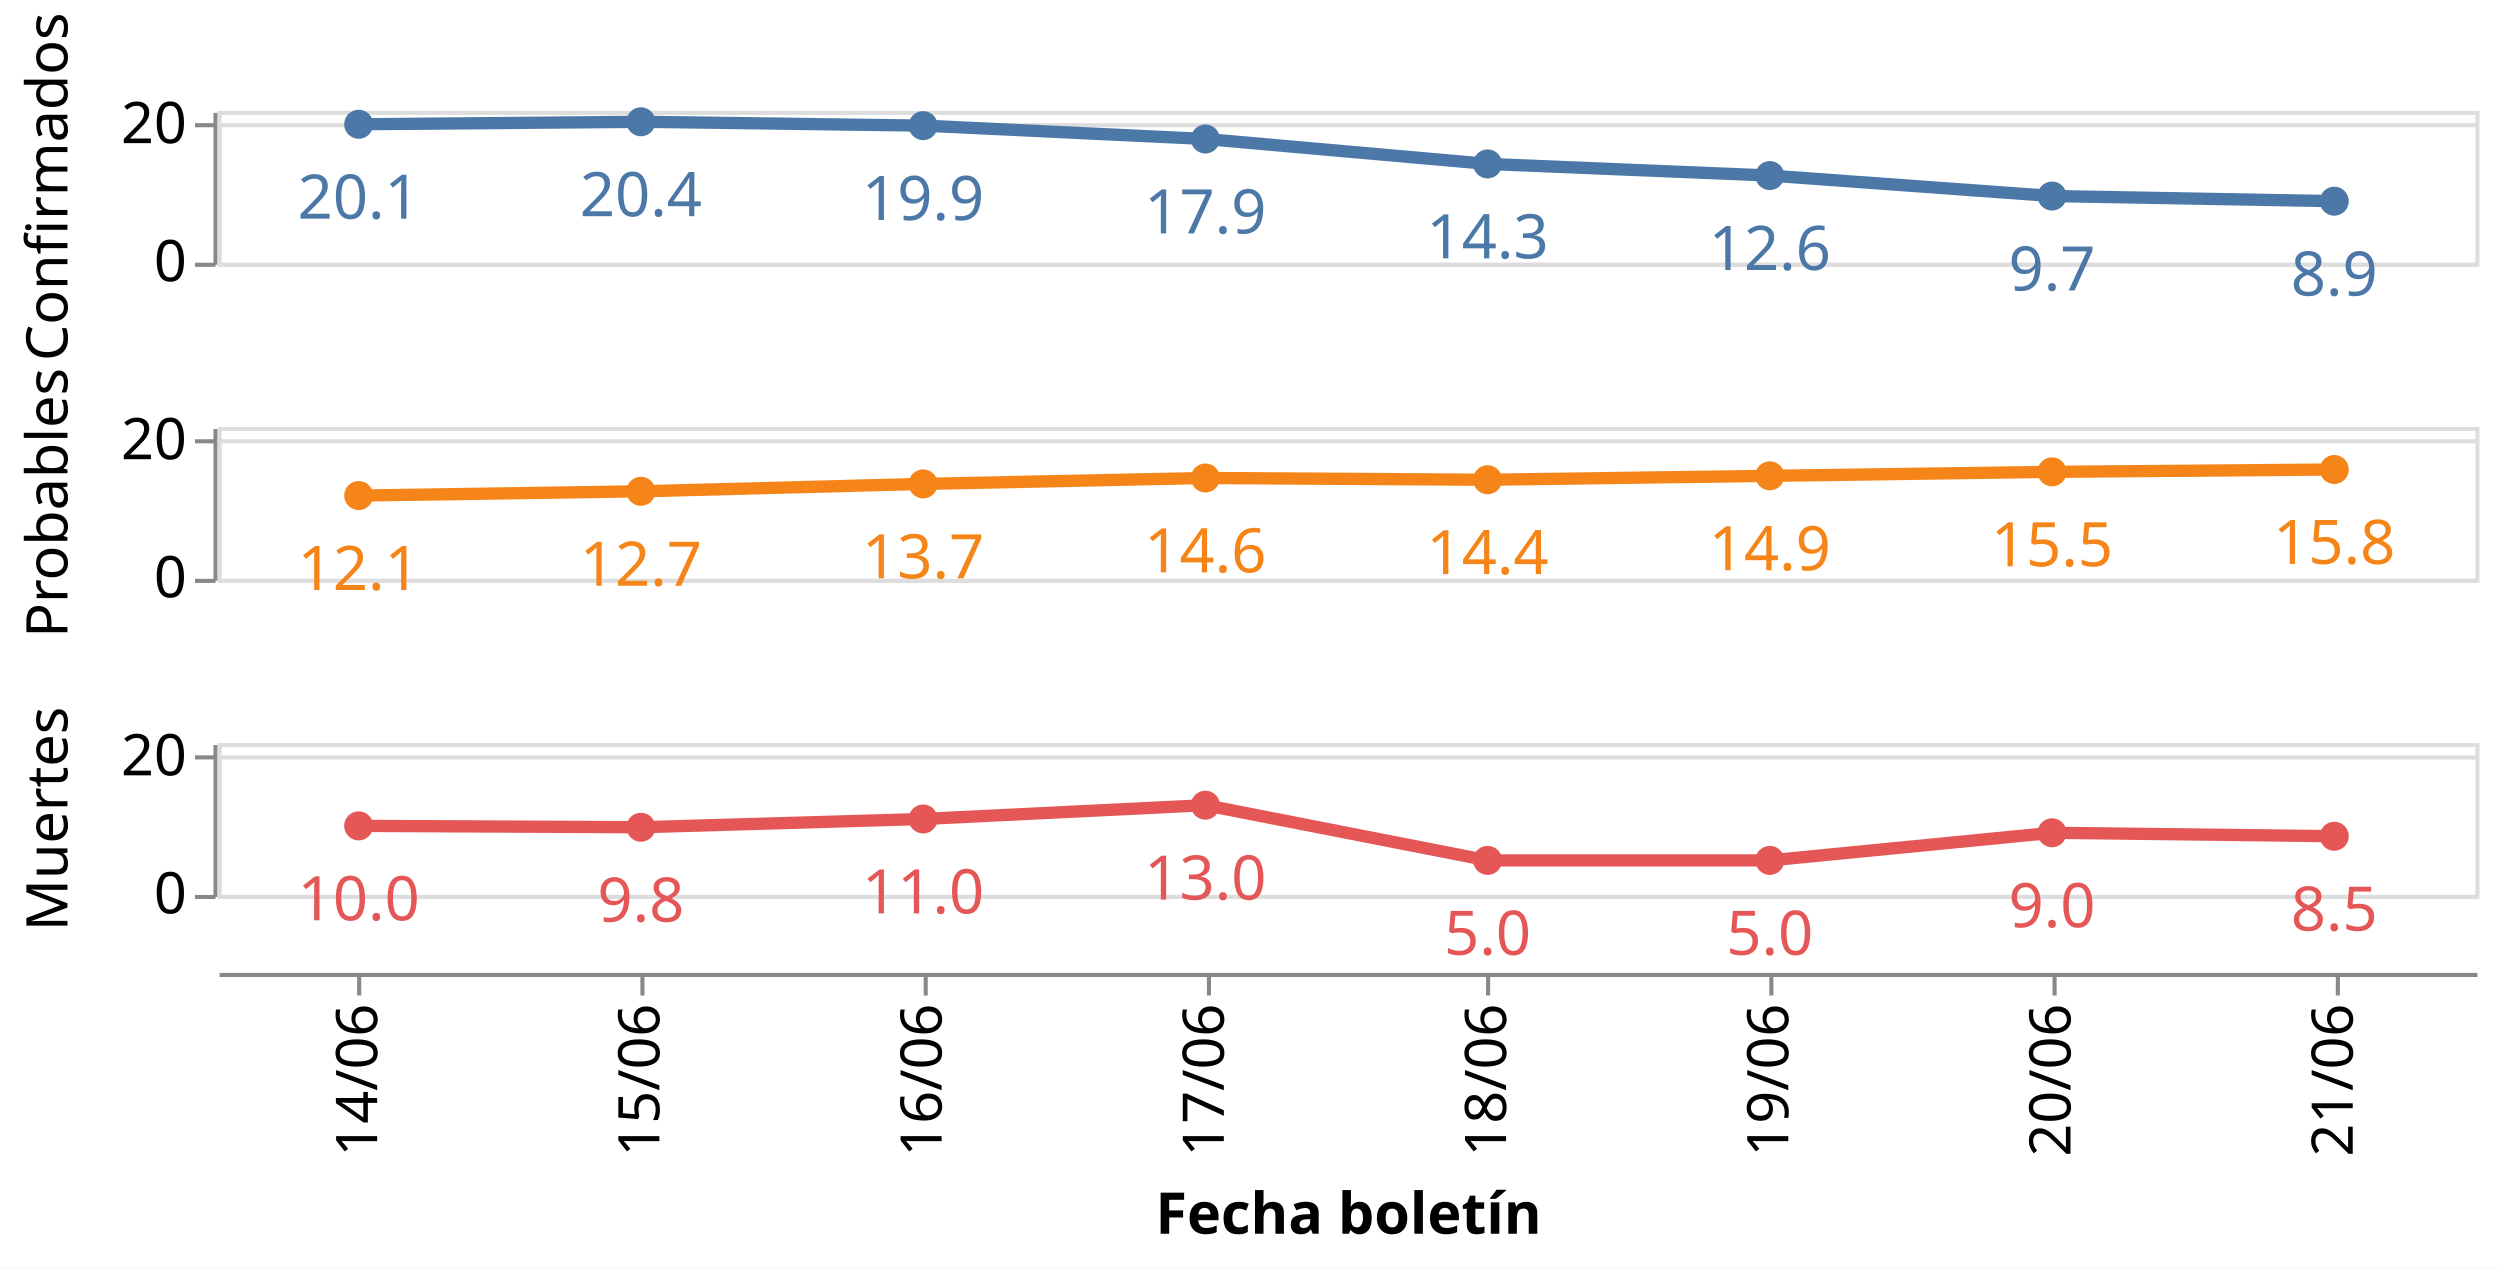
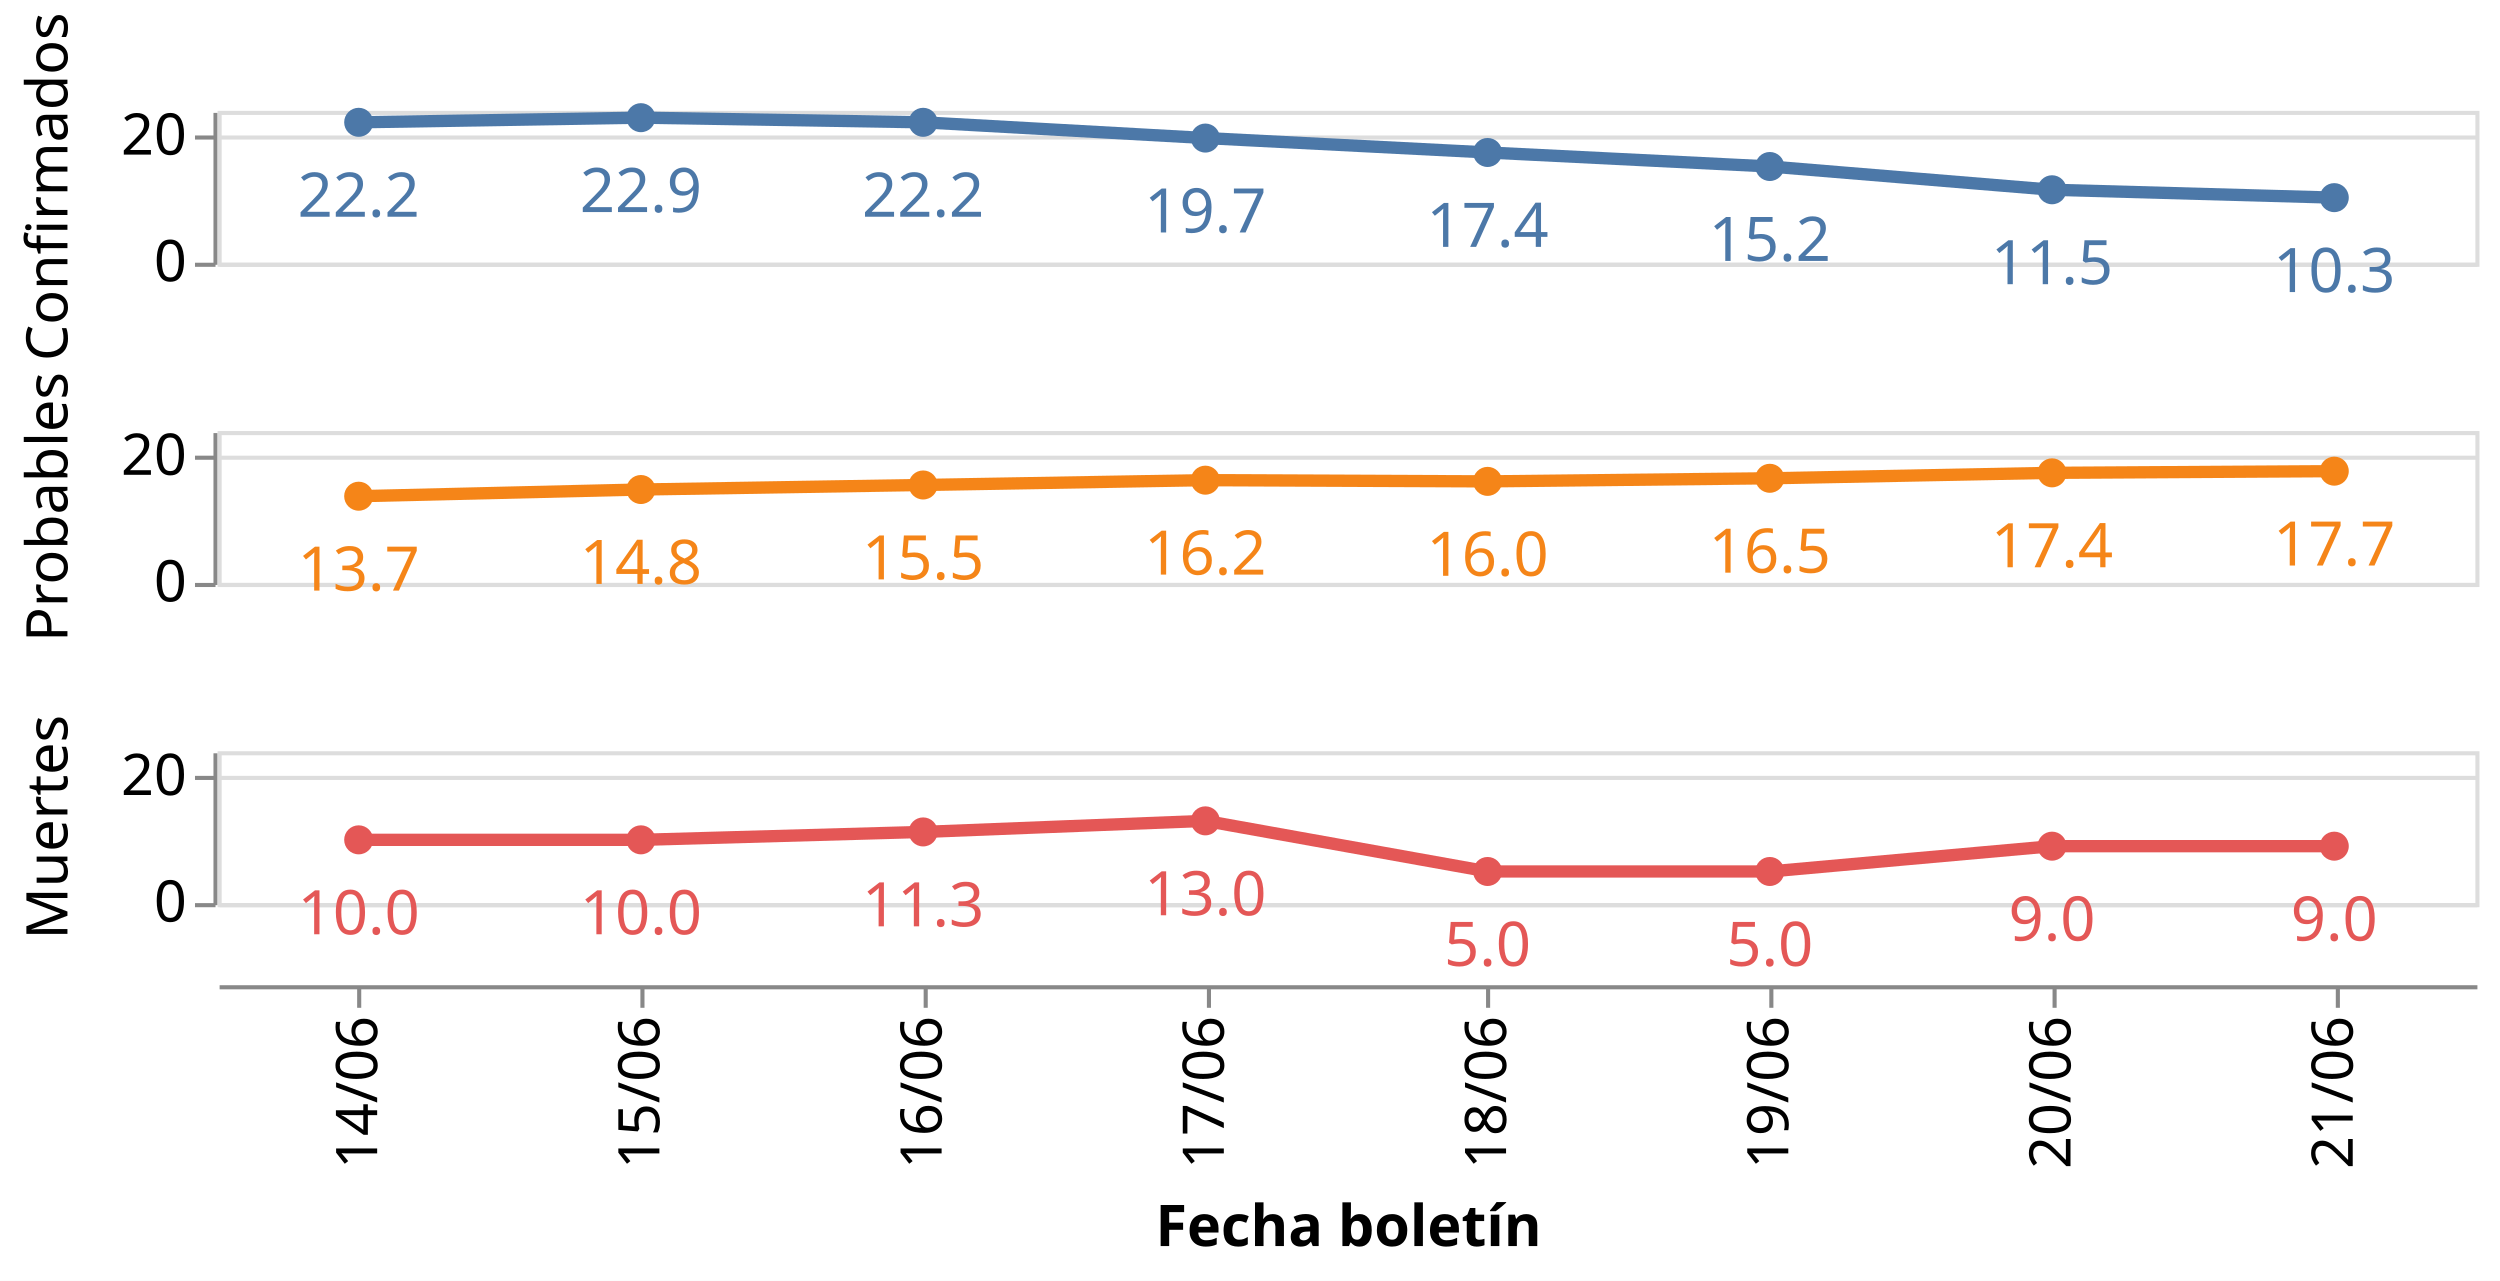
- <svg xmlns="http://www.w3.org/2000/svg" class="marks" width="609" height="309" viewBox="0 0 609 309" version="1.1">
-   <rect width="609" height="309" style="fill: white;" />
+ <svg xmlns="http://www.w3.org/2000/svg" class="marks" width="609" height="312" viewBox="0 0 609 312" version="1.1">
+   <rect width="609" height="312" style="fill: white;" />
  <g transform="translate(53,27)">
    <g class="mark-group role-frame root">
      <g transform="translate(0,0)">
        <path class="background" d="M0,0h0v0h0Z" style="fill: none;" />
        <g>
          <g class="mark-group role-row-header row_header">
            <g transform="translate(-1,0)">
              <path class="background" d="M0,0h0v37h0Z" style="fill: none;" />
              <g>
                <g class="mark-group role-axis">
                  <g transform="translate(0.5,0.5)">
                    <path class="background" d="M0,0h0v0h0Z" style="pointer-events: none; fill: none;" />
                    <g>
                      <g class="mark-rule role-axis-tick" style="pointer-events: none;">
                        <line transform="translate(0,37)" x2="-5" y2="0" style="fill: none; stroke: #888; stroke-width: 1; opacity: 1;" />
-                         <line transform="translate(0,3)" x2="-5" y2="0" style="fill: none; stroke: #888; stroke-width: 1; opacity: 1;" />
+                         <line transform="translate(0,6)" x2="-5" y2="0" style="fill: none; stroke: #888; stroke-width: 1; opacity: 1;" />
                      </g>
                      <g class="mark-text role-axis-label" style="pointer-events: none;">
                        <text text-anchor="end" transform="translate(-7,41)" style="font-family: sans-serif; font-size: 14px; fill: #000; opacity: 1;">0</text>
-                         <text text-anchor="end" transform="translate(-7,7.363636)" style="font-family: sans-serif; font-size: 14px; fill: #000; opacity: 1;">20</text>
+                         <text text-anchor="end" transform="translate(-7,10.16667)" style="font-family: sans-serif; font-size: 14px; fill: #000; opacity: 1;">20</text>
                      </g>
                      <g class="mark-rule role-axis-domain" style="pointer-events: none;">
                        <line transform="translate(0,37)" x2="0" y2="-37" style="fill: none; stroke: #888; stroke-width: 1; opacity: 1;" />
                      </g>
                    </g>
                    <path class="foreground" d="" style="pointer-events: none; display: none; fill: none;" />
                  </g>
                </g>
                <g class="mark-group role-title">
                  <g transform="translate(-46.57227,18.5)">
                    <path class="background" d="M0,0h0v0h0Z" style="pointer-events: none; fill: none;" />
                    <g>
                      <g class="mark-text role-title-text" style="pointer-events: none;">
                        <text text-anchor="middle" transform="translate(0,0) rotate(-90) translate(0,11)" style="font-family: sans-serif; font-size: 14px; fill: #000; opacity: 1;">Confirmados</text>
                      </g>
                    </g>
                    <path class="foreground" d="" style="pointer-events: none; display: none; fill: none;" />
                  </g>
                </g>
              </g>
              <path class="foreground" d="" style="display: none; fill: none;" />
            </g>
-             <g transform="translate(-1,77)">
+             <g transform="translate(-1,78)">
              <path class="background" d="M0,0h0v37h0Z" style="fill: none;" />
              <g>
                <g class="mark-group role-axis">
                  <g transform="translate(0.5,0.5)">
                    <path class="background" d="M0,0h0v0h0Z" style="pointer-events: none; fill: none;" />
                    <g>
                      <g class="mark-rule role-axis-tick" style="pointer-events: none;">
                        <line transform="translate(0,37)" x2="-5" y2="0" style="fill: none; stroke: #888; stroke-width: 1; opacity: 1;" />
-                         <line transform="translate(0,3)" x2="-5" y2="0" style="fill: none; stroke: #888; stroke-width: 1; opacity: 1;" />
+                         <line transform="translate(0,6)" x2="-5" y2="0" style="fill: none; stroke: #888; stroke-width: 1; opacity: 1;" />
                      </g>
                      <g class="mark-text role-axis-label" style="pointer-events: none;">
                        <text text-anchor="end" transform="translate(-7,41)" style="font-family: sans-serif; font-size: 14px; fill: #000; opacity: 1;">0</text>
-                         <text text-anchor="end" transform="translate(-7,7.363636)" style="font-family: sans-serif; font-size: 14px; fill: #000; opacity: 1;">20</text>
+                         <text text-anchor="end" transform="translate(-7,10.16667)" style="font-family: sans-serif; font-size: 14px; fill: #000; opacity: 1;">20</text>
                      </g>
                      <g class="mark-rule role-axis-domain" style="pointer-events: none;">
                        <line transform="translate(0,37)" x2="0" y2="-37" style="fill: none; stroke: #888; stroke-width: 1; opacity: 1;" />
                      </g>
                    </g>
                    <path class="foreground" d="" style="pointer-events: none; display: none; fill: none;" />
                  </g>
                </g>
                <g class="mark-group role-title">
                  <g transform="translate(-46.57227,18.5)">
                    <path class="background" d="M0,0h0v0h0Z" style="pointer-events: none; fill: none;" />
                    <g>
                      <g class="mark-text role-title-text" style="pointer-events: none;">
                        <text text-anchor="middle" transform="translate(0,0) rotate(-90) translate(0,11)" style="font-family: sans-serif; font-size: 14px; fill: #000; opacity: 1;">Probables</text>
                      </g>
                    </g>
                    <path class="foreground" d="" style="pointer-events: none; display: none; fill: none;" />
                  </g>
                </g>
              </g>
              <path class="foreground" d="" style="display: none; fill: none;" />
            </g>
-             <g transform="translate(-1,154)">
+             <g transform="translate(-1,156)">
              <path class="background" d="M0,0h0v37h0Z" style="fill: none;" />
              <g>
                <g class="mark-group role-axis">
                  <g transform="translate(0.5,0.5)">
                    <path class="background" d="M0,0h0v0h0Z" style="pointer-events: none; fill: none;" />
                    <g>
                      <g class="mark-rule role-axis-tick" style="pointer-events: none;">
                        <line transform="translate(0,37)" x2="-5" y2="0" style="fill: none; stroke: #888; stroke-width: 1; opacity: 1;" />
-                         <line transform="translate(0,3)" x2="-5" y2="0" style="fill: none; stroke: #888; stroke-width: 1; opacity: 1;" />
+                         <line transform="translate(0,6)" x2="-5" y2="0" style="fill: none; stroke: #888; stroke-width: 1; opacity: 1;" />
                      </g>
                      <g class="mark-text role-axis-label" style="pointer-events: none;">
                        <text text-anchor="end" transform="translate(-7,41)" style="font-family: sans-serif; font-size: 14px; fill: #000; opacity: 1;">0</text>
-                         <text text-anchor="end" transform="translate(-7,7.363636)" style="font-family: sans-serif; font-size: 14px; fill: #000; opacity: 1;">20</text>
+                         <text text-anchor="end" transform="translate(-7,10.16667)" style="font-family: sans-serif; font-size: 14px; fill: #000; opacity: 1;">20</text>
                      </g>
                      <g class="mark-rule role-axis-domain" style="pointer-events: none;">
                        <line transform="translate(0,37)" x2="0" y2="-37" style="fill: none; stroke: #888; stroke-width: 1; opacity: 1;" />
                      </g>
                    </g>
                    <path class="foreground" d="" style="pointer-events: none; display: none; fill: none;" />
                  </g>
                </g>
                <g class="mark-group role-title">
                  <g transform="translate(-46.57227,18.5)">
                    <path class="background" d="M0,0h0v0h0Z" style="pointer-events: none; fill: none;" />
                    <g>
                      <g class="mark-text role-title-text" style="pointer-events: none;">
                        <text text-anchor="middle" transform="translate(0,0) rotate(-90) translate(0,11)" style="font-family: sans-serif; font-size: 14px; fill: #000; opacity: 1;">Muertes</text>
                      </g>
                    </g>
                    <path class="foreground" d="" style="pointer-events: none; display: none; fill: none;" />
                  </g>
                </g>
              </g>
              <path class="foreground" d="" style="display: none; fill: none;" />
            </g>
          </g>
          <g class="mark-group role-column-footer column_footer">
-             <g transform="translate(0,210)">
+             <g transform="translate(0,213)">
              <path class="background" d="M0,0h550v0h-550Z" style="fill: none;" />
              <g>
                <g class="mark-group role-axis">
                  <g transform="translate(0.5,0.5)">
                    <path class="background" d="M0,0h0v0h0Z" style="pointer-events: none; fill: none;" />
                    <g>
                      <g class="mark-rule role-axis-tick" style="pointer-events: none;">
                        <line transform="translate(34,0)" x2="0" y2="5" style="fill: none; stroke: #888; stroke-width: 1; opacity: 1;" />
                        <line transform="translate(103,0)" x2="0" y2="5" style="fill: none; stroke: #888; stroke-width: 1; opacity: 1;" />
                        <line transform="translate(172,0)" x2="0" y2="5" style="fill: none; stroke: #888; stroke-width: 1; opacity: 1;" />
                        <line transform="translate(241,0)" x2="0" y2="5" style="fill: none; stroke: #888; stroke-width: 1; opacity: 1;" />
                        <line transform="translate(309,0)" x2="0" y2="5" style="fill: none; stroke: #888; stroke-width: 1; opacity: 1;" />
                        <line transform="translate(378,0)" x2="0" y2="5" style="fill: none; stroke: #888; stroke-width: 1; opacity: 1;" />
                        <line transform="translate(447,0)" x2="0" y2="5" style="fill: none; stroke: #888; stroke-width: 1; opacity: 1;" />
                        <line transform="translate(516,0)" x2="0" y2="5" style="fill: none; stroke: #888; stroke-width: 1; opacity: 1;" />
                      </g>
                      <g class="mark-text role-axis-label" style="pointer-events: none;">
                        <text text-anchor="end" transform="translate(34.375,7) rotate(270) translate(0,4)" style="font-family: sans-serif; font-size: 14px; fill: #000; opacity: 1;">14/06</text>
                        <text text-anchor="end" transform="translate(103.125,7) rotate(270) translate(0,4)" style="font-family: sans-serif; font-size: 14px; fill: #000; opacity: 1;">15/06</text>
                        <text text-anchor="end" transform="translate(171.875,7) rotate(270) translate(0,4)" style="font-family: sans-serif; font-size: 14px; fill: #000; opacity: 1;">16/06</text>
                        <text text-anchor="end" transform="translate(240.625,7) rotate(270) translate(0,4)" style="font-family: sans-serif; font-size: 14px; fill: #000; opacity: 1;">17/06</text>
                        <text text-anchor="end" transform="translate(309.375,7) rotate(270) translate(0,4)" style="font-family: sans-serif; font-size: 14px; fill: #000; opacity: 1;">18/06</text>
                        <text text-anchor="end" transform="translate(378.125,7) rotate(270) translate(0,4)" style="font-family: sans-serif; font-size: 14px; fill: #000; opacity: 1;">19/06</text>
                        <text text-anchor="end" transform="translate(446.875,7) rotate(270) translate(0,4)" style="font-family: sans-serif; font-size: 14px; fill: #000; opacity: 1;">20/06</text>
                        <text text-anchor="end" transform="translate(515.625,7) rotate(270) translate(0,4)" style="font-family: sans-serif; font-size: 14px; fill: #000; opacity: 1;">21/06</text>
                      </g>
                      <g class="mark-rule role-axis-domain" style="pointer-events: none;">
                        <line transform="translate(0,0)" x2="550" y2="0" style="fill: none; stroke: #888; stroke-width: 1; opacity: 1;" />
                      </g>
                      <g class="mark-text role-axis-title" style="pointer-events: none;">
                        <text text-anchor="middle" transform="translate(275,63.03418)" style="font-family: sans-serif; font-size: 14px; font-weight: bold; fill: #000; opacity: 1;">Fecha boletín</text>
                      </g>
                    </g>
                    <path class="foreground" d="" style="pointer-events: none; display: none; fill: none;" />
                  </g>
                </g>
              </g>
              <path class="foreground" d="" style="display: none; fill: none;" />
            </g>
          </g>
          <g class="mark-group role-scope cell">
            <g transform="translate(0,0)">
              <path class="background" d="M0.5,0.5h550v37h-550Z" style="fill: none; stroke: #ddd;" />
              <g>
                <g class="mark-group role-axis">
                  <g transform="translate(0.5,0.5)">
                    <path class="background" d="M0,0h0v0h0Z" style="pointer-events: none; fill: none;" />
                    <g>
                      <g class="mark-rule role-axis-grid" style="pointer-events: none;">
                        <line transform="translate(0,37)" x2="550" y2="0" style="fill: none; stroke: #ddd; stroke-width: 1; opacity: 1;" />
-                         <line transform="translate(0,3)" x2="550" y2="0" style="fill: none; stroke: #ddd; stroke-width: 1; opacity: 1;" />
+                         <line transform="translate(0,6)" x2="550" y2="0" style="fill: none; stroke: #ddd; stroke-width: 1; opacity: 1;" />
                      </g>
                    </g>
                    <path class="foreground" d="" style="pointer-events: none; display: none; fill: none;" />
                  </g>
                </g>
                <g class="mark-group role-scope child_layer_0_layer_0_pathgroup">
                  <g transform="translate(0,0)">
                    <path class="background" d="M0,0h550v37h-550Z" style="fill: none;" />
                    <g>
                      <g class="mark-line role-mark child_layer_0_layer_0_marks">
-                         <path d="M34.375,3.268L103.125,2.667L171.875,3.599L240.625,6.858L309.375,12.932L378.125,15.767L446.875,20.758L515.625,22.006" style="fill: none; stroke: #4c78a8; stroke-width: 3;" />
+                         <path d="M34.375,2.793L103.125,1.663L171.875,2.794L240.625,6.631L309.375,10.143L378.125,13.558L446.875,19.227L515.625,21.143" style="fill: none; stroke: #4c78a8; stroke-width: 3;" />
                      </g>
                    </g>
                    <path class="foreground" d="" style="display: none; fill: none;" />
                  </g>
                </g>
                <g class="mark-symbol role-mark child_layer_0_layer_1_marks">
-                   <path transform="translate(34.375,3.267923)" d="M3.536,0A3.536,3.536,0,1,1,-3.536,0A3.536,3.536,0,1,1,3.536,0" style="fill: #4c78a8; stroke-width: 2; opacity: 1;" />
-                   <path transform="translate(103.125,2.666667)" d="M3.536,0A3.536,3.536,0,1,1,-3.536,0A3.536,3.536,0,1,1,3.536,0" style="fill: #4c78a8; stroke-width: 2; opacity: 1;" />
-                   <path transform="translate(171.875,3.599091)" d="M3.536,0A3.536,3.536,0,1,1,-3.536,0A3.536,3.536,0,1,1,3.536,0" style="fill: #4c78a8; stroke-width: 2; opacity: 1;" />
-                   <path transform="translate(240.625,6.857899)" d="M3.536,0A3.536,3.536,0,1,1,-3.536,0A3.536,3.536,0,1,1,3.536,0" style="fill: #4c78a8; stroke-width: 2; opacity: 1;" />
-                   <path transform="translate(309.375,12.93182)" d="M3.536,0A3.536,3.536,0,1,1,-3.536,0A3.536,3.536,0,1,1,3.536,0" style="fill: #4c78a8; stroke-width: 2; opacity: 1;" />
-                   <path transform="translate(378.125,15.76705)" d="M3.536,0A3.536,3.536,0,1,1,-3.536,0A3.536,3.536,0,1,1,3.536,0" style="fill: #4c78a8; stroke-width: 2; opacity: 1;" />
-                   <path transform="translate(446.875,20.75844)" d="M3.536,0A3.536,3.536,0,1,1,-3.536,0A3.536,3.536,0,1,1,3.536,0" style="fill: #4c78a8; stroke-width: 2; opacity: 1;" />
-                   <path transform="translate(515.625,22.00576)" d="M3.536,0A3.536,3.536,0,1,1,-3.536,0A3.536,3.536,0,1,1,3.536,0" style="fill: #4c78a8; stroke-width: 2; opacity: 1;" />
+                   <path transform="translate(34.375,2.793317)" d="M3.536,0A3.536,3.536,0,1,1,-3.536,0A3.536,3.536,0,1,1,3.536,0" style="fill: #4c78a8; stroke-width: 2; opacity: 1;" />
+                   <path transform="translate(103.125,1.662921)" d="M3.536,0A3.536,3.536,0,1,1,-3.536,0A3.536,3.536,0,1,1,3.536,0" style="fill: #4c78a8; stroke-width: 2; opacity: 1;" />
+                   <path transform="translate(171.875,2.794271)" d="M3.536,0A3.536,3.536,0,1,1,-3.536,0A3.536,3.536,0,1,1,3.536,0" style="fill: #4c78a8; stroke-width: 2; opacity: 1;" />
+                   <path transform="translate(240.625,6.631024)" d="M3.536,0A3.536,3.536,0,1,1,-3.536,0A3.536,3.536,0,1,1,3.536,0" style="fill: #4c78a8; stroke-width: 2; opacity: 1;" />
+                   <path transform="translate(309.375,10.14254)" d="M3.536,0A3.536,3.536,0,1,1,-3.536,0A3.536,3.536,0,1,1,3.536,0" style="fill: #4c78a8; stroke-width: 2; opacity: 1;" />
+                   <path transform="translate(378.125,13.5576)" d="M3.536,0A3.536,3.536,0,1,1,-3.536,0A3.536,3.536,0,1,1,3.536,0" style="fill: #4c78a8; stroke-width: 2; opacity: 1;" />
+                   <path transform="translate(446.875,19.2272)" d="M3.536,0A3.536,3.536,0,1,1,-3.536,0A3.536,3.536,0,1,1,3.536,0" style="fill: #4c78a8; stroke-width: 2; opacity: 1;" />
+                   <path transform="translate(515.625,21.14286)" d="M3.536,0A3.536,3.536,0,1,1,-3.536,0A3.536,3.536,0,1,1,3.536,0" style="fill: #4c78a8; stroke-width: 2; opacity: 1;" />
                </g>
                <g class="mark-text role-mark child_layer_1_marks">
-                   <text text-anchor="middle" transform="translate(34.375,26.26792)" style="font-family: sans-serif; font-size: 15px; fill: #4c78a8;">20.1</text>
-                   <text text-anchor="middle" transform="translate(103.125,25.66667)" style="font-family: sans-serif; font-size: 15px; fill: #4c78a8;">20.4</text>
-                   <text text-anchor="middle" transform="translate(171.875,26.59909)" style="font-family: sans-serif; font-size: 15px; fill: #4c78a8;">19.9</text>
-                   <text text-anchor="middle" transform="translate(240.625,29.8579)" style="font-family: sans-serif; font-size: 15px; fill: #4c78a8;">17.9</text>
-                   <text text-anchor="middle" transform="translate(309.375,35.93182)" style="font-family: sans-serif; font-size: 15px; fill: #4c78a8;">14.3</text>
-                   <text text-anchor="middle" transform="translate(378.125,38.76705)" style="font-family: sans-serif; font-size: 15px; fill: #4c78a8;">12.6</text>
-                   <text text-anchor="middle" transform="translate(446.875,43.75844)" style="font-family: sans-serif; font-size: 15px; fill: #4c78a8;">9.7</text>
-                   <text text-anchor="middle" transform="translate(515.625,45.00576)" style="font-family: sans-serif; font-size: 15px; fill: #4c78a8;">8.9</text>
-                 </g>
-               </g>
-               <path class="foreground" d="" style="display: none; fill: none;" />
-             </g>
-             <g transform="translate(0,77)">
+                   <text text-anchor="middle" transform="translate(34.375,25.79332)" style="font-family: sans-serif; font-size: 15px; fill: #4c78a8;">22.2</text>
+                   <text text-anchor="middle" transform="translate(103.125,24.66292)" style="font-family: sans-serif; font-size: 15px; fill: #4c78a8;">22.9</text>
+                   <text text-anchor="middle" transform="translate(171.875,25.79427)" style="font-family: sans-serif; font-size: 15px; fill: #4c78a8;">22.2</text>
+                   <text text-anchor="middle" transform="translate(240.625,29.63102)" style="font-family: sans-serif; font-size: 15px; fill: #4c78a8;">19.7</text>
+                   <text text-anchor="middle" transform="translate(309.375,33.14254)" style="font-family: sans-serif; font-size: 15px; fill: #4c78a8;">17.4</text>
+                   <text text-anchor="middle" transform="translate(378.125,36.5576)" style="font-family: sans-serif; font-size: 15px; fill: #4c78a8;">15.2</text>
+                   <text text-anchor="middle" transform="translate(446.875,42.2272)" style="font-family: sans-serif; font-size: 15px; fill: #4c78a8;">11.5</text>
+                   <text text-anchor="middle" transform="translate(515.625,44.14286)" style="font-family: sans-serif; font-size: 15px; fill: #4c78a8;">10.3</text>
+                 </g>
+               </g>
+               <path class="foreground" d="" style="display: none; fill: none;" />
+             </g>
+             <g transform="translate(0,78)">
              <path class="background" d="M0.5,0.5h550v37h-550Z" style="fill: none; stroke: #ddd;" />
              <g>
                <g class="mark-group role-axis">
                  <g transform="translate(0.5,0.5)">
                    <path class="background" d="M0,0h0v0h0Z" style="pointer-events: none; fill: none;" />
                    <g>
                      <g class="mark-rule role-axis-grid" style="pointer-events: none;">
                        <line transform="translate(0,37)" x2="550" y2="0" style="fill: none; stroke: #ddd; stroke-width: 1; opacity: 1;" />
-                         <line transform="translate(0,3)" x2="550" y2="0" style="fill: none; stroke: #ddd; stroke-width: 1; opacity: 1;" />
+                         <line transform="translate(0,6)" x2="550" y2="0" style="fill: none; stroke: #ddd; stroke-width: 1; opacity: 1;" />
                      </g>
                    </g>
                    <path class="foreground" d="" style="pointer-events: none; display: none; fill: none;" />
                  </g>
                </g>
                <g class="mark-group role-scope child_layer_0_layer_0_pathgroup">
                  <g transform="translate(0,0)">
                    <path class="background" d="M0,0h550v37h-550Z" style="fill: none;" />
                    <g>
                      <g class="mark-line role-mark child_layer_0_layer_0_marks">
-                         <path d="M34.375,16.716L103.125,15.68L171.875,13.881L240.625,12.437L309.375,12.866L378.125,11.91L446.875,10.941L515.625,10.368" style="fill: none; stroke: #f58518; stroke-width: 3;" />
+                         <path d="M34.375,15.874L103.125,14.245L171.875,13.14L240.625,11.967L309.375,12.261L378.125,11.509L446.875,10.184L515.625,9.772" style="fill: none; stroke: #f58518; stroke-width: 3;" />
                      </g>
                    </g>
                    <path class="foreground" d="" style="display: none; fill: none;" />
                  </g>
                </g>
                <g class="mark-symbol role-mark child_layer_0_layer_1_marks">
-                   <path transform="translate(34.375,16.71612)" d="M3.536,0A3.536,3.536,0,1,1,-3.536,0A3.536,3.536,0,1,1,3.536,0" style="fill: #f58518; stroke-width: 2; opacity: 1;" />
-                   <path transform="translate(103.125,15.67991)" d="M3.536,0A3.536,3.536,0,1,1,-3.536,0A3.536,3.536,0,1,1,3.536,0" style="fill: #f58518; stroke-width: 2; opacity: 1;" />
-                   <path transform="translate(171.875,13.88128)" d="M3.536,0A3.536,3.536,0,1,1,-3.536,0A3.536,3.536,0,1,1,3.536,0" style="fill: #f58518; stroke-width: 2; opacity: 1;" />
-                   <path transform="translate(240.625,12.43654)" d="M3.536,0A3.536,3.536,0,1,1,-3.536,0A3.536,3.536,0,1,1,3.536,0" style="fill: #f58518; stroke-width: 2; opacity: 1;" />
-                   <path transform="translate(309.375,12.86564)" d="M3.536,0A3.536,3.536,0,1,1,-3.536,0A3.536,3.536,0,1,1,3.536,0" style="fill: #f58518; stroke-width: 2; opacity: 1;" />
-                   <path transform="translate(378.125,11.90992)" d="M3.536,0A3.536,3.536,0,1,1,-3.536,0A3.536,3.536,0,1,1,3.536,0" style="fill: #f58518; stroke-width: 2; opacity: 1;" />
-                   <path transform="translate(446.875,10.94075)" d="M3.536,0A3.536,3.536,0,1,1,-3.536,0A3.536,3.536,0,1,1,3.536,0" style="fill: #f58518; stroke-width: 2; opacity: 1;" />
-                   <path transform="translate(515.625,10.36849)" d="M3.536,0A3.536,3.536,0,1,1,-3.536,0A3.536,3.536,0,1,1,3.536,0" style="fill: #f58518; stroke-width: 2; opacity: 1;" />
+                   <path transform="translate(34.375,15.87427)" d="M3.536,0A3.536,3.536,0,1,1,-3.536,0A3.536,3.536,0,1,1,3.536,0" style="fill: #f58518; stroke-width: 2; opacity: 1;" />
+                   <path transform="translate(103.125,14.24467)" d="M3.536,0A3.536,3.536,0,1,1,-3.536,0A3.536,3.536,0,1,1,3.536,0" style="fill: #f58518; stroke-width: 2; opacity: 1;" />
+                   <path transform="translate(171.875,13.13988)" d="M3.536,0A3.536,3.536,0,1,1,-3.536,0A3.536,3.536,0,1,1,3.536,0" style="fill: #f58518; stroke-width: 2; opacity: 1;" />
+                   <path transform="translate(240.625,11.96738)" d="M3.536,0A3.536,3.536,0,1,1,-3.536,0A3.536,3.536,0,1,1,3.536,0" style="fill: #f58518; stroke-width: 2; opacity: 1;" />
+                   <path transform="translate(309.375,12.26102)" d="M3.536,0A3.536,3.536,0,1,1,-3.536,0A3.536,3.536,0,1,1,3.536,0" style="fill: #f58518; stroke-width: 2; opacity: 1;" />
+                   <path transform="translate(378.125,11.50947)" d="M3.536,0A3.536,3.536,0,1,1,-3.536,0A3.536,3.536,0,1,1,3.536,0" style="fill: #f58518; stroke-width: 2; opacity: 1;" />
+                   <path transform="translate(446.875,10.18418)" d="M3.536,0A3.536,3.536,0,1,1,-3.536,0A3.536,3.536,0,1,1,3.536,0" style="fill: #f58518; stroke-width: 2; opacity: 1;" />
+                   <path transform="translate(515.625,9.772454)" d="M3.536,0A3.536,3.536,0,1,1,-3.536,0A3.536,3.536,0,1,1,3.536,0" style="fill: #f58518; stroke-width: 2; opacity: 1;" />
                </g>
                <g class="mark-text role-mark child_layer_1_marks">
-                   <text text-anchor="middle" transform="translate(34.375,39.71612)" style="font-family: sans-serif; font-size: 15px; fill: #f58518;">12.1</text>
-                   <text text-anchor="middle" transform="translate(103.125,38.67991)" style="font-family: sans-serif; font-size: 15px; fill: #f58518;">12.7</text>
-                   <text text-anchor="middle" transform="translate(171.875,36.88128)" style="font-family: sans-serif; font-size: 15px; fill: #f58518;">13.7</text>
-                   <text text-anchor="middle" transform="translate(240.625,35.43654)" style="font-family: sans-serif; font-size: 15px; fill: #f58518;">14.6</text>
-                   <text text-anchor="middle" transform="translate(309.375,35.86564)" style="font-family: sans-serif; font-size: 15px; fill: #f58518;">14.4</text>
-                   <text text-anchor="middle" transform="translate(378.125,34.90992)" style="font-family: sans-serif; font-size: 15px; fill: #f58518;">14.9</text>
-                   <text text-anchor="middle" transform="translate(446.875,33.94075)" style="font-family: sans-serif; font-size: 15px; fill: #f58518;">15.5</text>
-                   <text text-anchor="middle" transform="translate(515.625,33.36849)" style="font-family: sans-serif; font-size: 15px; fill: #f58518;">15.8</text>
-                 </g>
-               </g>
-               <path class="foreground" d="" style="display: none; fill: none;" />
-             </g>
-             <g transform="translate(0,154)">
+                   <text text-anchor="middle" transform="translate(34.375,38.87427)" style="font-family: sans-serif; font-size: 15px; fill: #f58518;">13.7</text>
+                   <text text-anchor="middle" transform="translate(103.125,37.24467)" style="font-family: sans-serif; font-size: 15px; fill: #f58518;">14.8</text>
+                   <text text-anchor="middle" transform="translate(171.875,36.13988)" style="font-family: sans-serif; font-size: 15px; fill: #f58518;">15.5</text>
+                   <text text-anchor="middle" transform="translate(240.625,34.96738)" style="font-family: sans-serif; font-size: 15px; fill: #f58518;">16.2</text>
+                   <text text-anchor="middle" transform="translate(309.375,35.26102)" style="font-family: sans-serif; font-size: 15px; fill: #f58518;">16.0</text>
+                   <text text-anchor="middle" transform="translate(378.125,34.50947)" style="font-family: sans-serif; font-size: 15px; fill: #f58518;">16.5</text>
+                   <text text-anchor="middle" transform="translate(446.875,33.18418)" style="font-family: sans-serif; font-size: 15px; fill: #f58518;">17.4</text>
+                   <text text-anchor="middle" transform="translate(515.625,32.77245)" style="font-family: sans-serif; font-size: 15px; fill: #f58518;">17.7</text>
+                 </g>
+               </g>
+               <path class="foreground" d="" style="display: none; fill: none;" />
+             </g>
+             <g transform="translate(0,156)">
              <path class="background" d="M0.5,0.5h550v37h-550Z" style="fill: none; stroke: #ddd;" />
              <g>
                <g class="mark-group role-axis">
                  <g transform="translate(0.5,0.5)">
                    <path class="background" d="M0,0h0v0h0Z" style="pointer-events: none; fill: none;" />
                    <g>
                      <g class="mark-rule role-axis-grid" style="pointer-events: none;">
                        <line transform="translate(0,37)" x2="550" y2="0" style="fill: none; stroke: #ddd; stroke-width: 1; opacity: 1;" />
-                         <line transform="translate(0,3)" x2="550" y2="0" style="fill: none; stroke: #ddd; stroke-width: 1; opacity: 1;" />
+                         <line transform="translate(0,6)" x2="550" y2="0" style="fill: none; stroke: #ddd; stroke-width: 1; opacity: 1;" />
                      </g>
                    </g>
                    <path class="foreground" d="" style="pointer-events: none; display: none; fill: none;" />
                  </g>
                </g>
                <g class="mark-group role-scope child_layer_0_layer_0_pathgroup">
                  <g transform="translate(0,0)">
                    <path class="background" d="M0,0h550v37h-550Z" style="fill: none;" />
                    <g>
                      <g class="mark-line role-mark child_layer_0_layer_0_marks">
-                         <path d="M34.375,20.182L103.125,20.518L171.875,18.5L240.625,15.136L309.375,28.591L378.125,28.591L446.875,21.864L515.625,22.705" style="fill: none; stroke: #e45756; stroke-width: 3;" />
+                         <path d="M34.375,21.583L103.125,21.583L171.875,19.656L240.625,16.958L309.375,29.292L378.125,29.292L446.875,23.125L515.625,23.125" style="fill: none; stroke: #e45756; stroke-width: 3;" />
                      </g>
                    </g>
                    <path class="foreground" d="" style="display: none; fill: none;" />
                  </g>
                </g>
                <g class="mark-symbol role-mark child_layer_0_layer_1_marks">
-                   <path transform="translate(34.375,20.18182)" d="M3.536,0A3.536,3.536,0,1,1,-3.536,0A3.536,3.536,0,1,1,3.536,0" style="fill: #e45756; stroke-width: 2; opacity: 1;" />
-                   <path transform="translate(103.125,20.51818)" d="M3.536,0A3.536,3.536,0,1,1,-3.536,0A3.536,3.536,0,1,1,3.536,0" style="fill: #e45756; stroke-width: 2; opacity: 1;" />
-                   <path transform="translate(171.875,18.5)" d="M3.536,0A3.536,3.536,0,1,1,-3.536,0A3.536,3.536,0,1,1,3.536,0" style="fill: #e45756; stroke-width: 2; opacity: 1;" />
-                   <path transform="translate(240.625,15.13636)" d="M3.536,0A3.536,3.536,0,1,1,-3.536,0A3.536,3.536,0,1,1,3.536,0" style="fill: #e45756; stroke-width: 2; opacity: 1;" />
-                   <path transform="translate(309.375,28.59091)" d="M3.536,0A3.536,3.536,0,1,1,-3.536,0A3.536,3.536,0,1,1,3.536,0" style="fill: #e45756; stroke-width: 2; opacity: 1;" />
-                   <path transform="translate(378.125,28.59091)" d="M3.536,0A3.536,3.536,0,1,1,-3.536,0A3.536,3.536,0,1,1,3.536,0" style="fill: #e45756; stroke-width: 2; opacity: 1;" />
-                   <path transform="translate(446.875,21.86364)" d="M3.536,0A3.536,3.536,0,1,1,-3.536,0A3.536,3.536,0,1,1,3.536,0" style="fill: #e45756; stroke-width: 2; opacity: 1;" />
-                   <path transform="translate(515.625,22.70455)" d="M3.536,0A3.536,3.536,0,1,1,-3.536,0A3.536,3.536,0,1,1,3.536,0" style="fill: #e45756; stroke-width: 2; opacity: 1;" />
+                   <path transform="translate(34.375,21.58333)" d="M3.536,0A3.536,3.536,0,1,1,-3.536,0A3.536,3.536,0,1,1,3.536,0" style="fill: #e45756; stroke-width: 2; opacity: 1;" />
+                   <path transform="translate(103.125,21.58333)" d="M3.536,0A3.536,3.536,0,1,1,-3.536,0A3.536,3.536,0,1,1,3.536,0" style="fill: #e45756; stroke-width: 2; opacity: 1;" />
+                   <path transform="translate(171.875,19.65625)" d="M3.536,0A3.536,3.536,0,1,1,-3.536,0A3.536,3.536,0,1,1,3.536,0" style="fill: #e45756; stroke-width: 2; opacity: 1;" />
+                   <path transform="translate(240.625,16.95833)" d="M3.536,0A3.536,3.536,0,1,1,-3.536,0A3.536,3.536,0,1,1,3.536,0" style="fill: #e45756; stroke-width: 2; opacity: 1;" />
+                   <path transform="translate(309.375,29.29167)" d="M3.536,0A3.536,3.536,0,1,1,-3.536,0A3.536,3.536,0,1,1,3.536,0" style="fill: #e45756; stroke-width: 2; opacity: 1;" />
+                   <path transform="translate(378.125,29.29167)" d="M3.536,0A3.536,3.536,0,1,1,-3.536,0A3.536,3.536,0,1,1,3.536,0" style="fill: #e45756; stroke-width: 2; opacity: 1;" />
+                   <path transform="translate(446.875,23.125)" d="M3.536,0A3.536,3.536,0,1,1,-3.536,0A3.536,3.536,0,1,1,3.536,0" style="fill: #e45756; stroke-width: 2; opacity: 1;" />
+                   <path transform="translate(515.625,23.125)" d="M3.536,0A3.536,3.536,0,1,1,-3.536,0A3.536,3.536,0,1,1,3.536,0" style="fill: #e45756; stroke-width: 2; opacity: 1;" />
                </g>
                <g class="mark-text role-mark child_layer_1_marks">
-                   <text text-anchor="middle" transform="translate(34.375,43.18182)" style="font-family: sans-serif; font-size: 15px; fill: #e45756;">10.0</text>
-                   <text text-anchor="middle" transform="translate(103.125,43.51818)" style="font-family: sans-serif; font-size: 15px; fill: #e45756;">9.8</text>
-                   <text text-anchor="middle" transform="translate(171.875,41.5)" style="font-family: sans-serif; font-size: 15px; fill: #e45756;">11.0</text>
-                   <text text-anchor="middle" transform="translate(240.625,38.13636)" style="font-family: sans-serif; font-size: 15px; fill: #e45756;">13.0</text>
-                   <text text-anchor="middle" transform="translate(309.375,51.59091)" style="font-family: sans-serif; font-size: 15px; fill: #e45756;">5.0</text>
-                   <text text-anchor="middle" transform="translate(378.125,51.59091)" style="font-family: sans-serif; font-size: 15px; fill: #e45756;">5.0</text>
-                   <text text-anchor="middle" transform="translate(446.875,44.86364)" style="font-family: sans-serif; font-size: 15px; fill: #e45756;">9.0</text>
-                   <text text-anchor="middle" transform="translate(515.625,45.70455)" style="font-family: sans-serif; font-size: 15px; fill: #e45756;">8.5</text>
+                   <text text-anchor="middle" transform="translate(34.375,44.58333)" style="font-family: sans-serif; font-size: 15px; fill: #e45756;">10.0</text>
+                   <text text-anchor="middle" transform="translate(103.125,44.58333)" style="font-family: sans-serif; font-size: 15px; fill: #e45756;">10.0</text>
+                   <text text-anchor="middle" transform="translate(171.875,42.65625)" style="font-family: sans-serif; font-size: 15px; fill: #e45756;">11.3</text>
+                   <text text-anchor="middle" transform="translate(240.625,39.95833)" style="font-family: sans-serif; font-size: 15px; fill: #e45756;">13.0</text>
+                   <text text-anchor="middle" transform="translate(309.375,52.29167)" style="font-family: sans-serif; font-size: 15px; fill: #e45756;">5.0</text>
+                   <text text-anchor="middle" transform="translate(378.125,52.29167)" style="font-family: sans-serif; font-size: 15px; fill: #e45756;">5.0</text>
+                   <text text-anchor="middle" transform="translate(446.875,46.125)" style="font-family: sans-serif; font-size: 15px; fill: #e45756;">9.0</text>
+                   <text text-anchor="middle" transform="translate(515.625,46.125)" style="font-family: sans-serif; font-size: 15px; fill: #e45756;">9.0</text>
                </g>
              </g>
              <path class="foreground" d="" style="display: none; fill: none;" />
            </g>
          </g>
        </g>
        <path class="foreground" d="" style="display: none; fill: none;" />
      </g>
    </g>
  </g>
</svg>
